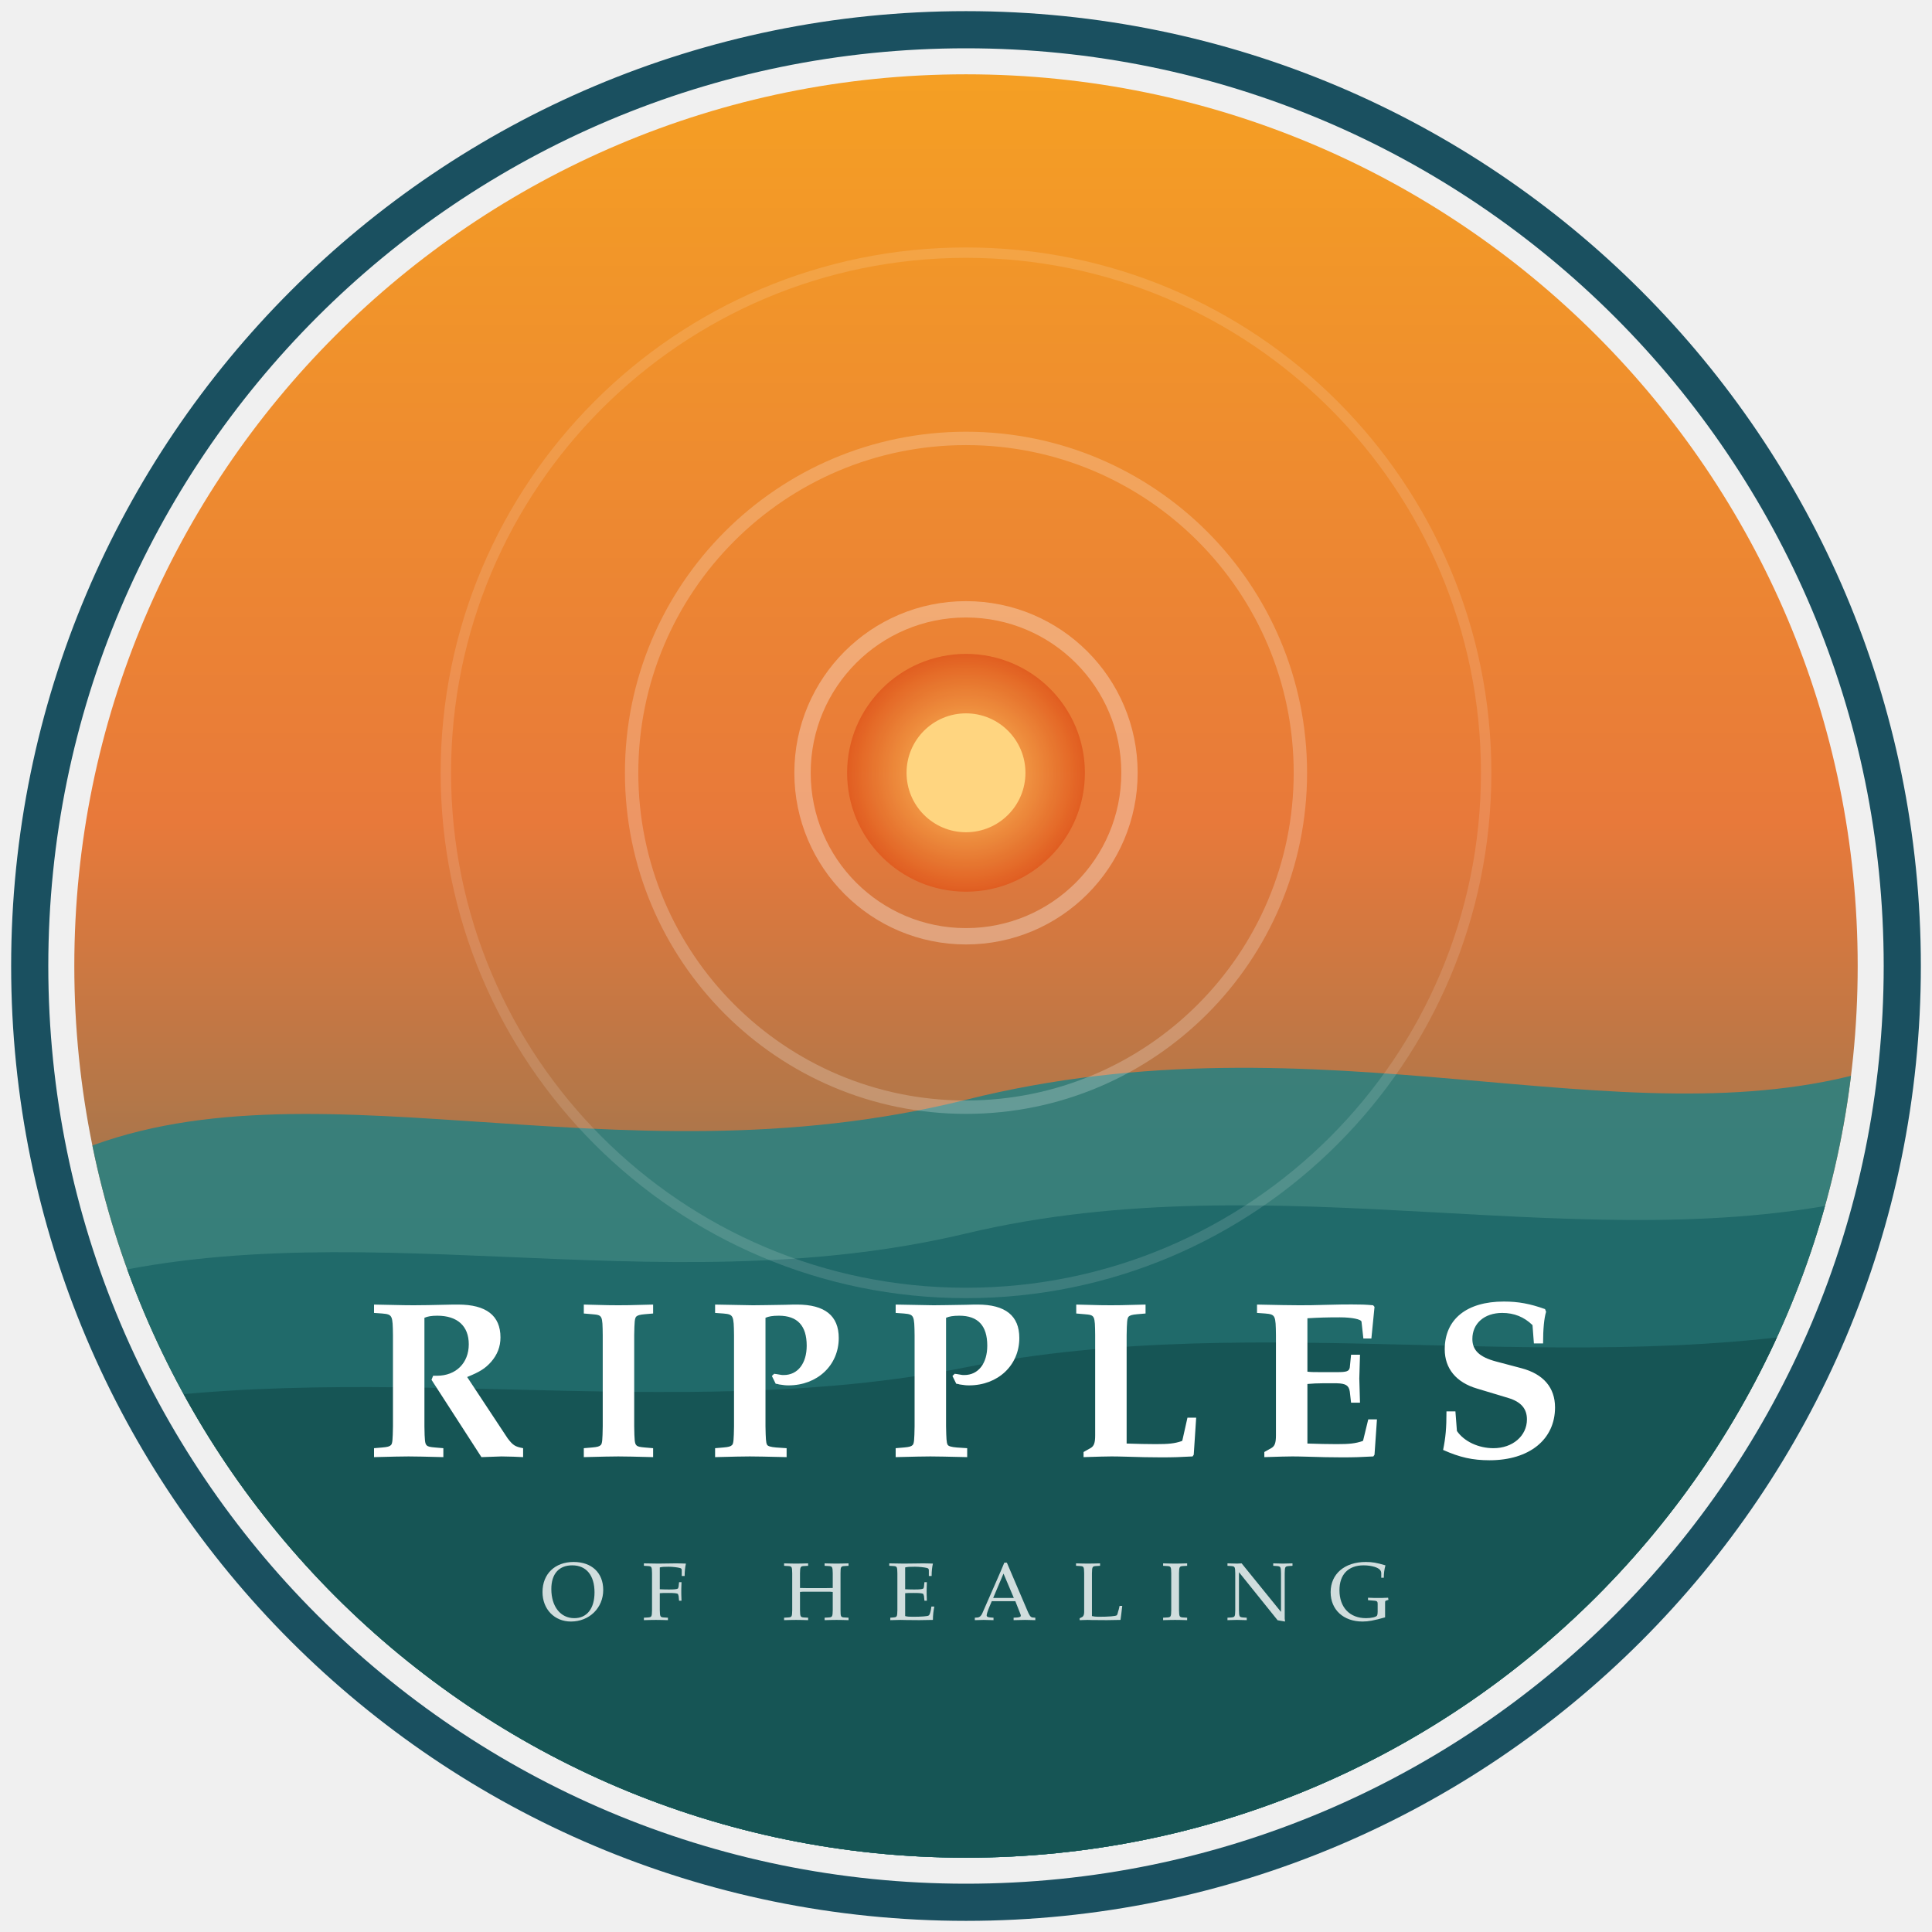
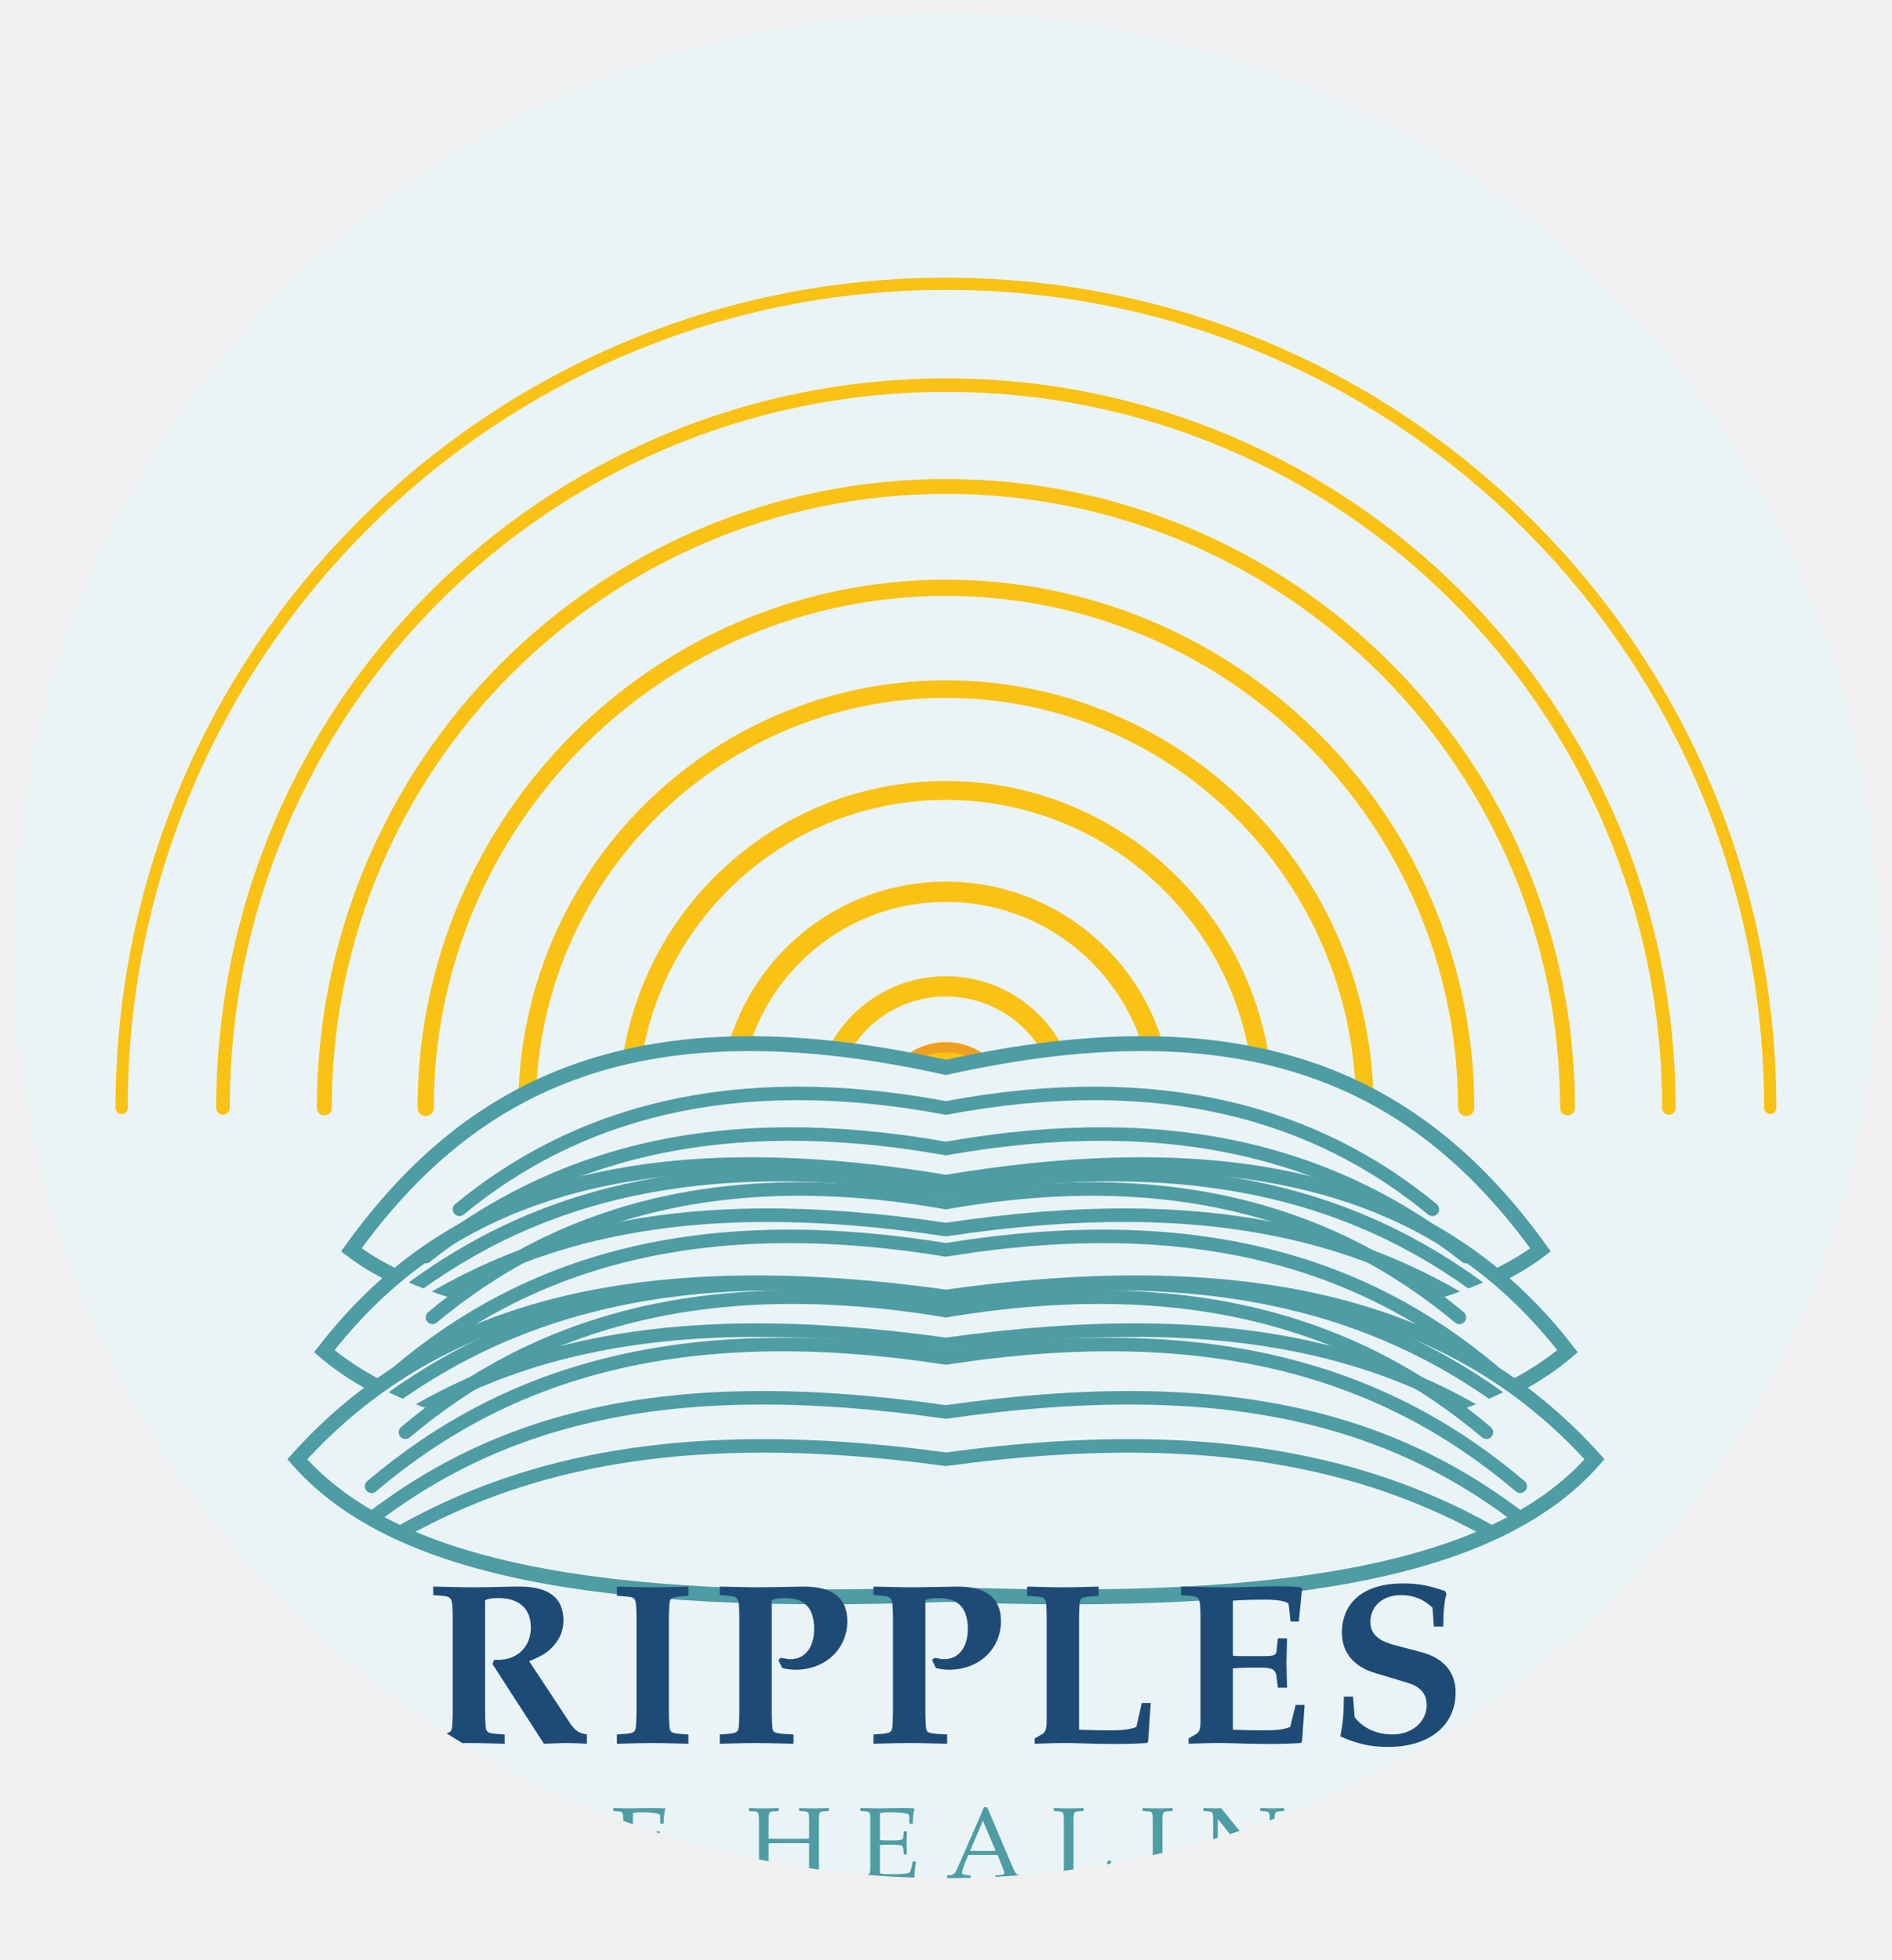
- <svg xmlns="http://www.w3.org/2000/svg" viewBox="0 0 260 260" width="260" height="260" role="img" aria-label="Ripples of Healing">
+ <svg xmlns="http://www.w3.org/2000/svg" viewBox="0 0 280 290" width="280" height="290" role="img" aria-label="Ripples of Healing">
  <defs>
-     <linearGradient id="bgGrad" x1="0" y1="0" x2="0" y2="1">
-       <stop offset="0%" stop-color="#F5A023" />
-       <stop offset="42%" stop-color="#E8793A" />
-       <stop offset="100%" stop-color="#237070" />
-     </linearGradient>
-     <radialGradient id="sunGrad" cx="50%" cy="50%" r="50%">
-       <stop offset="0%" stop-color="#FFD166" />
-       <stop offset="100%" stop-color="#E05A1E" />
-     </radialGradient>
-     <clipPath id="mainClip">
-       <circle cx="130" cy="130" r="120" />
+     <clipPath id="circleClip">
+       <circle cx="140" cy="140" r="138" />
+     </clipPath>
+     <clipPath id="waveTopClip">
+       <path d="M 52,185 C 70,160 95,148 140,158 C 185,148 210,160 228,185 C 215,195 185,200 140,198 C 95,200 65,195 52,185 Z" />
+     </clipPath>
+     <clipPath id="waveMidClip">
+       <path d="M 48,200 C 65,178 92,167 140,175 C 188,167 215,178 232,200 C 218,212 188,218 140,216 C 92,218 62,212 48,200 Z" />
+     </clipPath>
+     <clipPath id="waveBotClip">
+       <path d="M 44,216 C 62,196 90,185 140,192 C 190,185 218,196 236,216 C 222,232 192,238 140,236 C 88,238 58,232 44,216 Z" />
    </clipPath>
  </defs>
-   <circle cx="130" cy="130" r="126" fill="none" stroke="#1A5060" stroke-width="5" />
-   <circle cx="130" cy="130" r="120" fill="url(#bgGrad)" />
-   <g clip-path="url(#mainClip)">
-     <path d="M8,156 C40,141 82,160 130,148 C178,136 218,154 252,144 L252,252 L8,252 Z" fill="#2A8080" opacity="0.88" />
-     <path d="M8,173 C46,162 88,176 130,166 C172,156 214,170 252,161 L252,252 L8,252 Z" fill="#1E6868" opacity="0.92" />
-     <path d="M8,190 C48,182 90,192 130,184 C170,176 212,186 252,178 L252,252 L8,252 Z" fill="#165555" />
-     <circle cx="130" cy="104" r="22" fill="none" stroke="rgba(255,255,255,0.32)" stroke-width="2.2" />
-     <circle cx="130" cy="104" r="45" fill="none" stroke="rgba(255,255,255,0.22)" stroke-width="1.8" />
-     <circle cx="130" cy="104" r="70" fill="none" stroke="rgba(255,255,255,0.13)" stroke-width="1.4" />
-     <circle cx="130" cy="104" r="16" fill="url(#sunGrad)" opacity="0.9" />
-     <circle cx="130" cy="104" r="8" fill="#FFD580" />
+   <circle cx="140" cy="140" r="138" fill="#EAF4F7" />
+   <g clip-path="url(#circleClip)">
+     <circle cx="140" cy="164" r="9" fill="#F9C215" stroke="#F0A020" stroke-width="1.5" />
+     <path d="M 122,164 A 18,18 0 0 1 158,164" fill="none" stroke="#F9C215" stroke-width="3" stroke-linecap="round" />
+     <path d="M 108,164 A 32,32 0 0 1 172,164" fill="none" stroke="#F9C215" stroke-width="3" stroke-linecap="round" />
+     <path d="M 93,164  A 47,47 0 0 1 187,164" fill="none" stroke="#F9C215" stroke-width="2.8" stroke-linecap="round" />
+     <path d="M 78,164  A 62,62 0 0 1 202,164" fill="none" stroke="#F9C215" stroke-width="2.6" stroke-linecap="round" />
+     <path d="M 63,164  A 77,77 0 0 1 217,164" fill="none" stroke="#F9C215" stroke-width="2.4" stroke-linecap="round" />
+     <path d="M 48,164  A 92,92 0 0 1 232,164" fill="none" stroke="#F9C215" stroke-width="2.2" stroke-linecap="round" />
+     <path d="M 33,164  A 107,107 0 0 1 247,164" fill="none" stroke="#F9C215" stroke-width="2" stroke-linecap="round" />
+     <path d="M 18,164  A 122,122 0 0 1 262,164" fill="none" stroke="#F9C215" stroke-width="1.8" stroke-linecap="round" />
+     <path d="M 52,185 C 70,160 95,148 140,158 C 185,148 210,160 228,185 C 215,195 185,200 140,198 C 95,200 65,195 52,185 Z" fill="#EAF4F7" stroke="#4E9CA4" stroke-width="2.2" />
+     <path d="M 48,200 C 65,178 92,167 140,175 C 188,167 215,178 232,200 C 218,212 188,218 140,216 C 92,218 62,212 48,200 Z" fill="#EAF4F7" stroke="#4E9CA4" stroke-width="2.2" />
+     <path d="M 44,216 C 62,196 90,185 140,192 C 190,185 218,196 236,216 C 222,232 192,238 140,236 C 88,238 58,232 44,216 Z" fill="#EAF4F7" stroke="#4E9CA4" stroke-width="2.2" />
+     <g clip-path="url(#waveTopClip)" fill="none" stroke="#4E9CA4" stroke-width="2" stroke-linecap="round">
+       <path d="M 68,179 C 85,165 108,158 140,164 C 172,158 195,165 212,179" />
+       <path d="M 63,186 C 82,171 106,164 140,170 C 174,164 198,171 217,186" />
+       <path d="M 58,193 C 78,177 103,170 140,176 C 177,170 202,177 222,193" />
+       <path d="M 54,199 C 75,183 100,176 140,182 C 180,176 205,183 226,199" />
+     </g>
+     <g clip-path="url(#waveMidClip)" fill="none" stroke="#4E9CA4" stroke-width="2" stroke-linecap="round">
+       <path d="M 64,195 C 82,180 106,172 140,178 C 174,172 198,180 216,195" />
+       <path d="M 59,203 C 78,187 103,179 140,185 C 177,179 202,187 221,203" />
+       <path d="M 54,210 C 74,194 100,186 140,192 C 180,186 206,194 226,210" />
+       <path d="M 50,217 C 71,200 97,193 140,199 C 183,193 209,200 230,217" />
+     </g>
+     <g clip-path="url(#waveBotClip)" fill="none" stroke="#4E9CA4" stroke-width="2" stroke-linecap="round">
+       <path d="M 60,212 C 79,196 104,188 140,194 C 176,188 201,196 220,212" />
+       <path d="M 55,220 C 75,203 101,195 140,201 C 179,195 205,203 225,220" />
+       <path d="M 51,228 C 72,210 98,203 140,209 C 182,203 208,210 229,228" />
+       <path d="M 47,235 C 69,218 96,210 140,216 C 184,210 211,218 233,235" />
+     </g>
+     <text x="140" y="258" font-family="Georgia, 'Palatino Linotype', serif" font-size="34" font-weight="700" fill="#1E4B76" text-anchor="middle" letter-spacing="2">RIPPLES</text>
+     <text x="140" y="278" font-family="Georgia, 'Palatino Linotype', serif" font-size="15" font-weight="500" fill="#4E9CA4" text-anchor="middle" letter-spacing="4">OF HEALING</text>
  </g>
-   <text x="130" y="196" font-family="Georgia, 'Palatino Linotype', 'Book Antiqua', serif" font-size="30" font-weight="700" fill="#FFFFFF" text-anchor="middle" letter-spacing="6">RIPPLES</text>
-   <text x="130" y="218" font-family="Georgia, 'Palatino Linotype', 'Book Antiqua', serif" font-size="11" fill="rgba(255,255,255,0.80)" text-anchor="middle" letter-spacing="5">OF  HEALING</text>
</svg>
